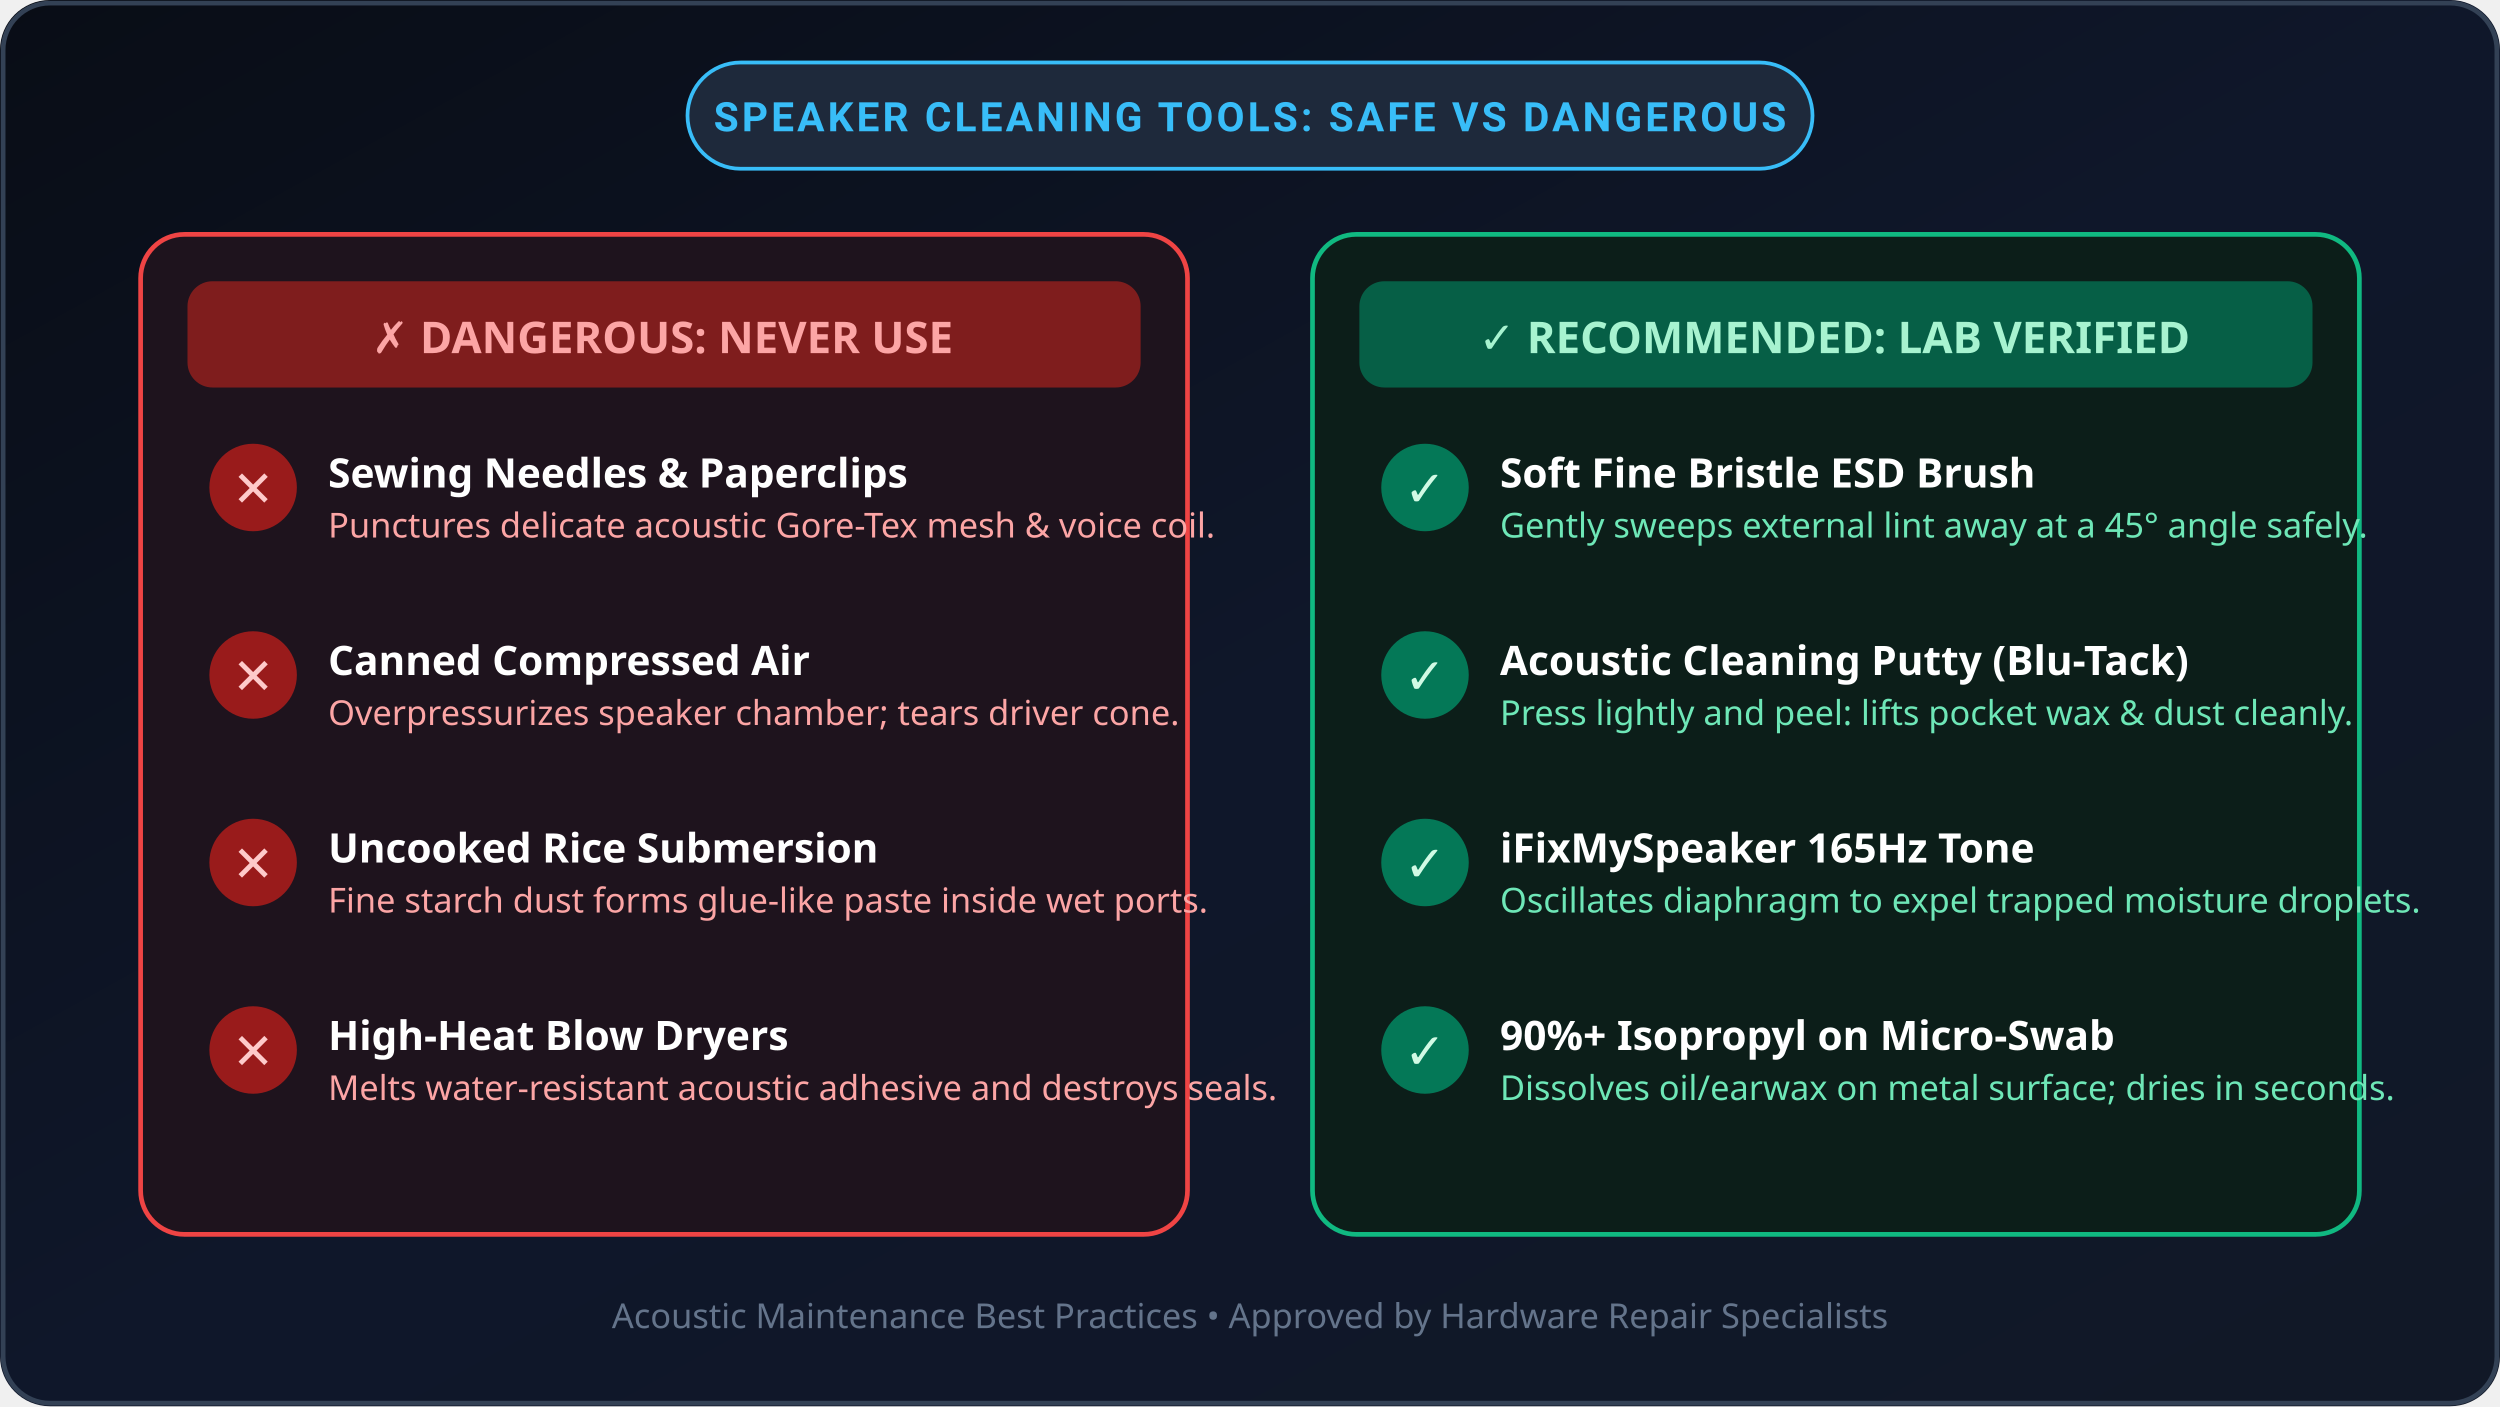
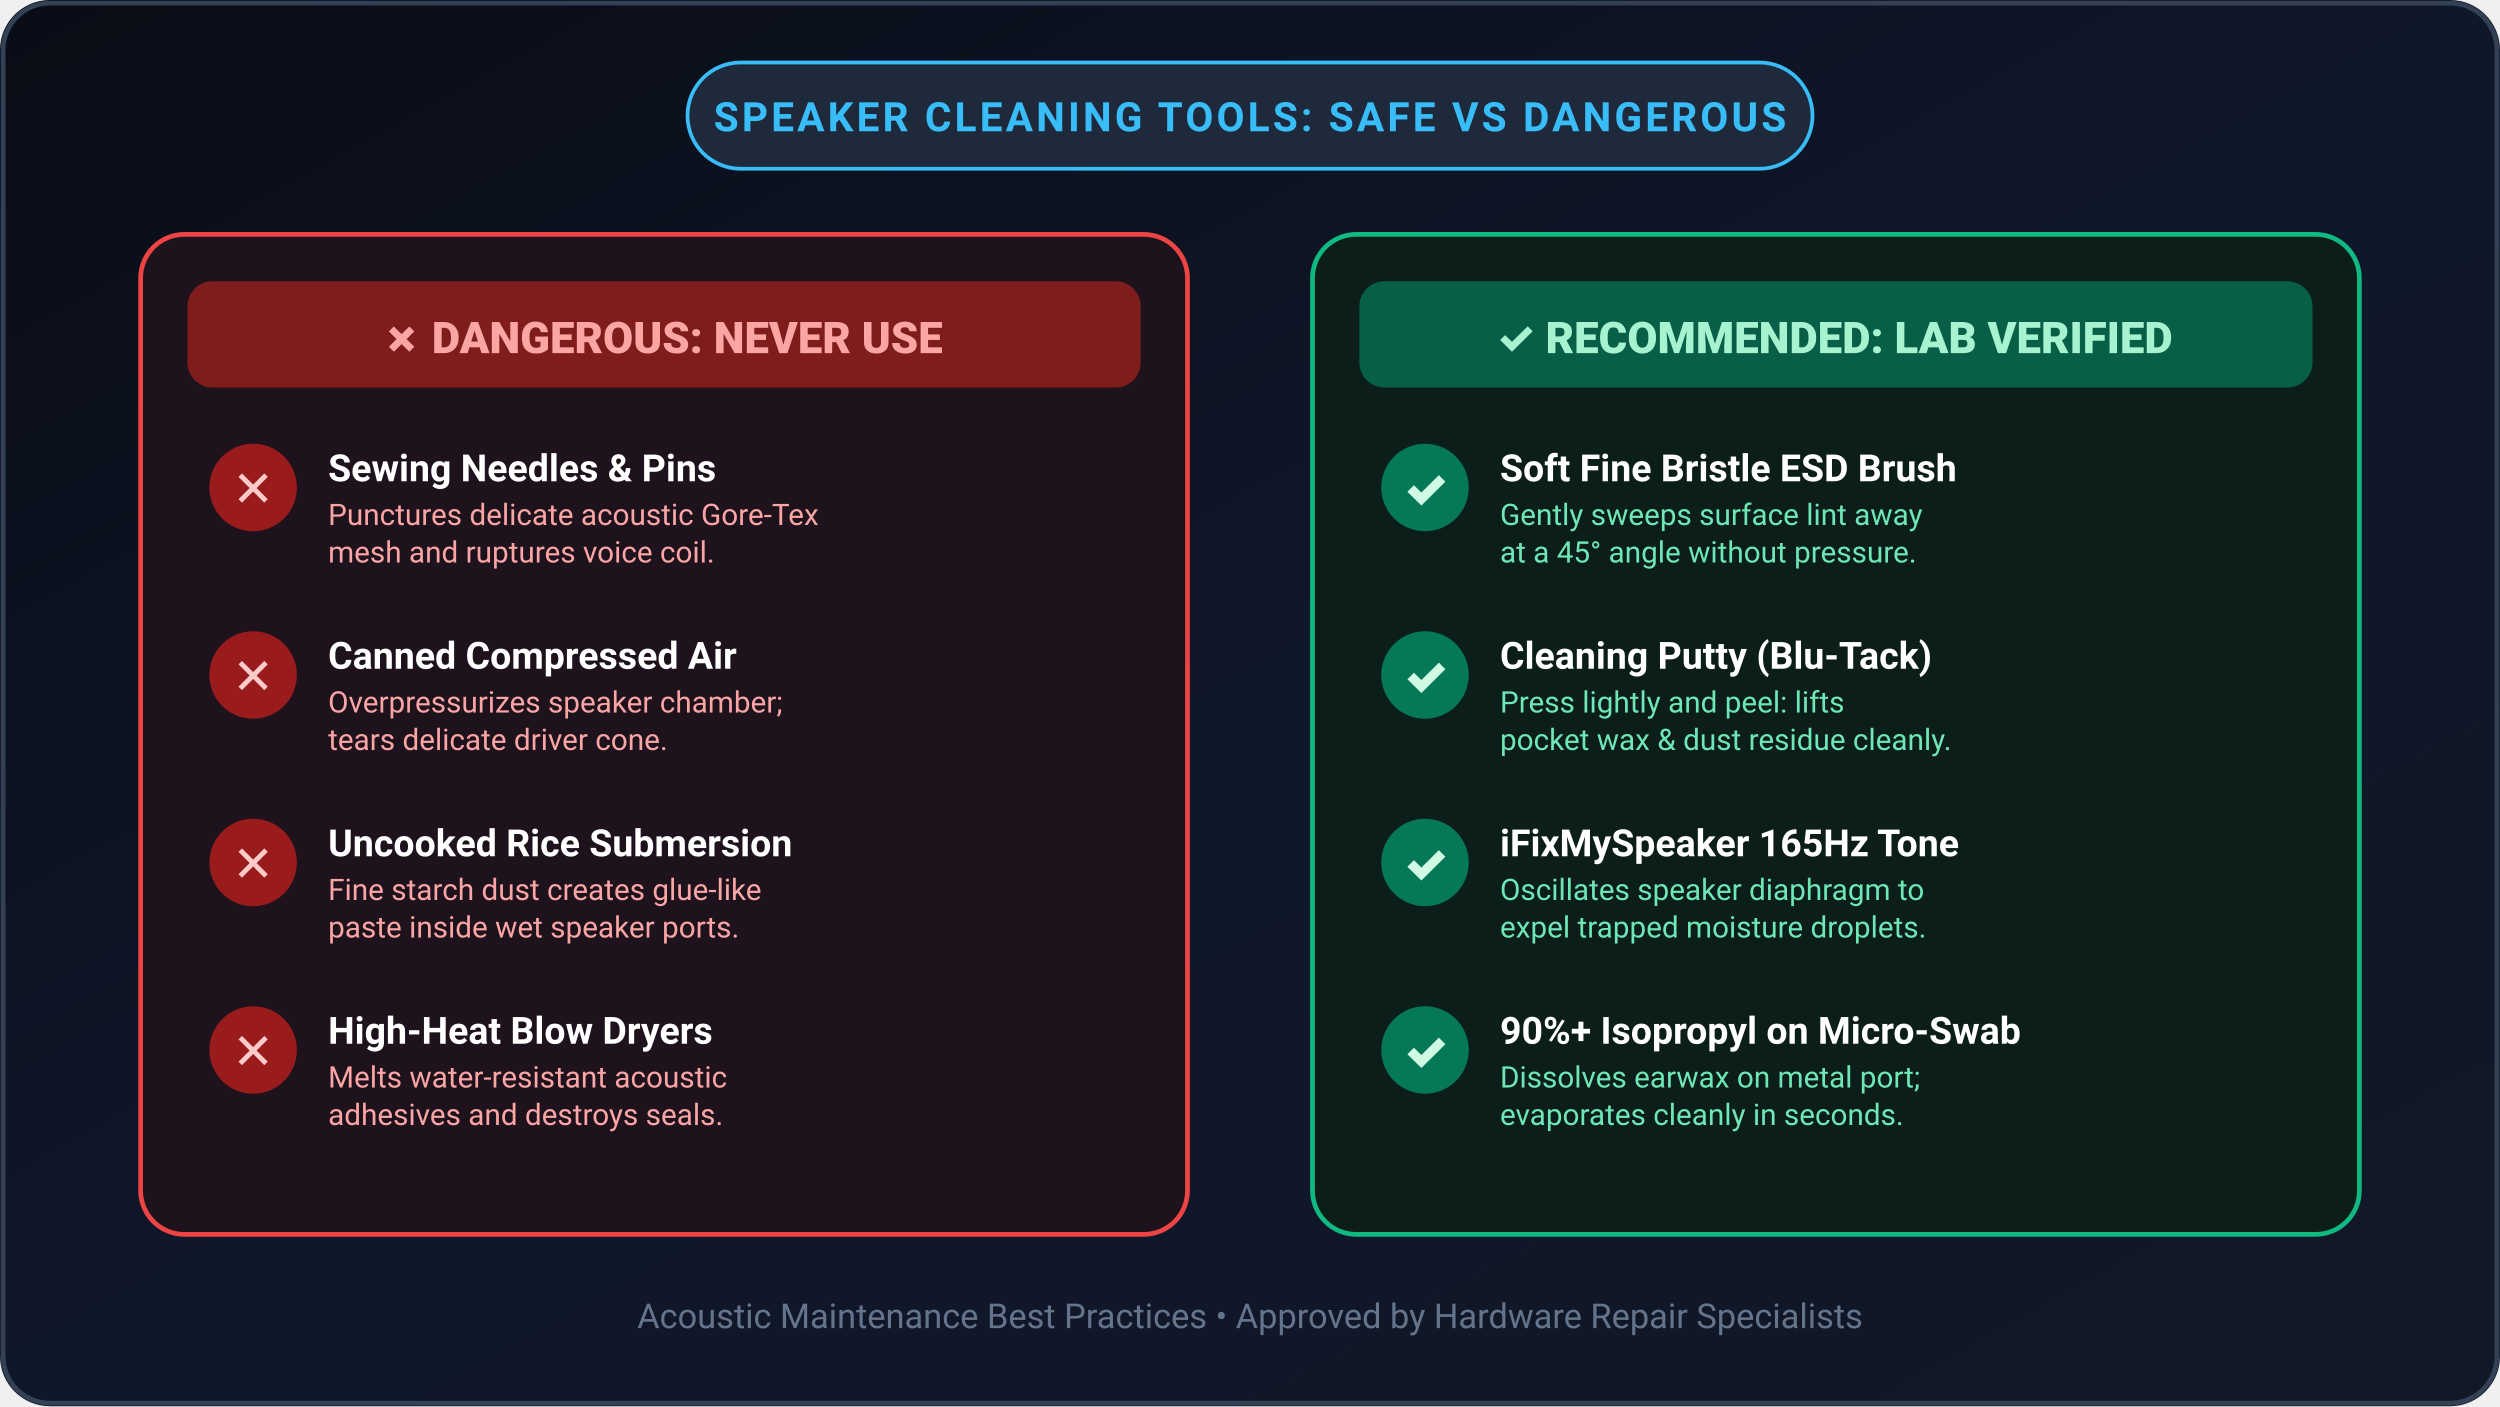
- <svg xmlns="http://www.w3.org/2000/svg" viewBox="0 0 800 450" width="800" height="450">
+ <svg xmlns="http://www.w3.org/2000/svg" viewBox="0 0 800 450" width="100%" height="100%" preserveAspectRatio="xMidYMid meet">
  <defs>
    <linearGradient id="bgGrad5" x1="0%" y1="0%" x2="100%" y2="100%">
      <stop offset="0%" stop-color="#090d16" />
      <stop offset="50%" stop-color="#0f172a" />
      <stop offset="100%" stop-color="#111827" />
    </linearGradient>
  </defs>
  <rect width="800" height="450" fill="url(#bgGrad5)" rx="16" />
  <rect x="1" y="1" width="798" height="448" fill="none" stroke="#334155" stroke-width="1.5" rx="15" />
  <rect x="220" y="20" width="360" height="34" rx="17" fill="#1e293b" stroke="#38bdf8" stroke-width="1.2" />
  <text x="400" y="42" font-family="-apple-system, BlinkMacSystemFont, 'Segoe UI', Roboto, sans-serif" font-size="13" font-weight="700" fill="#38bdf8" text-anchor="middle" letter-spacing="1">SPEAKER CLEANING TOOLS: SAFE VS DANGEROUS</text>
  <g transform="translate(45, 75)">
    <rect x="0" y="0" width="335" height="320" rx="14" fill="#1e131d" stroke="#ef4444" stroke-width="1.5" />
    <rect x="15" y="15" width="305" height="34" rx="8" fill="#7f1d1d" />
-     <text x="167" y="38" font-family="sans-serif" font-size="14" font-weight="800" fill="#fca5a5" text-anchor="middle">✗ DANGEROUS: NEVER USE</text>
+     <text x="167" y="38" font-family="-apple-system, BlinkMacSystemFont, 'Segoe UI', Roboto, sans-serif" font-size="14" font-weight="800" fill="#fca5a5" text-anchor="middle">✗ DANGEROUS: NEVER USE</text>
    <g transform="translate(20, 65)">
      <circle cx="16" cy="16" r="14" fill="#991b1b" />
-       <text x="16" y="22" font-family="sans-serif" font-size="16" font-weight="900" fill="#fecaca" text-anchor="middle">✕</text>
-       <text x="40" y="16" font-family="sans-serif" font-size="13" font-weight="700" fill="#ffffff">Sewing Needles &amp; Paperclips</text>
-       <text x="40" y="32" font-family="sans-serif" font-size="11" fill="#fca5a5">Punctures delicate acoustic Gore-Tex mesh &amp; voice coil.</text>
+       <text x="16" y="22" font-family="-apple-system, BlinkMacSystemFont, 'Segoe UI', Roboto, sans-serif" font-size="16" font-weight="900" fill="#fecaca" text-anchor="middle">✕</text>
+       <text x="40" y="14" font-family="-apple-system, BlinkMacSystemFont, 'Segoe UI', Roboto, sans-serif" font-size="12" font-weight="700" fill="#ffffff">Sewing Needles &amp; Pins</text>
+       <text x="40" y="28" font-family="-apple-system, BlinkMacSystemFont, 'Segoe UI', Roboto, sans-serif" font-size="9.5" fill="#fca5a5">
+         <tspan x="40" dy="0">Punctures delicate acoustic Gore-Tex</tspan>
+         <tspan x="40" dy="12">mesh and ruptures voice coil.</tspan>
+       </text>
    </g>
    <g transform="translate(20, 125)">
      <circle cx="16" cy="16" r="14" fill="#991b1b" />
-       <text x="16" y="22" font-family="sans-serif" font-size="16" font-weight="900" fill="#fecaca" text-anchor="middle">✕</text>
-       <text x="40" y="16" font-family="sans-serif" font-size="13" font-weight="700" fill="#ffffff">Canned Compressed Air</text>
-       <text x="40" y="32" font-family="sans-serif" font-size="11" fill="#fca5a5">Overpressurizes speaker chamber; tears driver cone.</text>
+       <text x="16" y="22" font-family="-apple-system, BlinkMacSystemFont, 'Segoe UI', Roboto, sans-serif" font-size="16" font-weight="900" fill="#fecaca" text-anchor="middle">✕</text>
+       <text x="40" y="14" font-family="-apple-system, BlinkMacSystemFont, 'Segoe UI', Roboto, sans-serif" font-size="12" font-weight="700" fill="#ffffff">Canned Compressed Air</text>
+       <text x="40" y="28" font-family="-apple-system, BlinkMacSystemFont, 'Segoe UI', Roboto, sans-serif" font-size="9.5" fill="#fca5a5">
+         <tspan x="40" dy="0">Overpressurizes speaker chamber;</tspan>
+         <tspan x="40" dy="12">tears delicate driver cone.</tspan>
+       </text>
    </g>
    <g transform="translate(20, 185)">
      <circle cx="16" cy="16" r="14" fill="#991b1b" />
-       <text x="16" y="22" font-family="sans-serif" font-size="16" font-weight="900" fill="#fecaca" text-anchor="middle">✕</text>
-       <text x="40" y="16" font-family="sans-serif" font-size="13" font-weight="700" fill="#ffffff">Uncooked Rice Submersion</text>
-       <text x="40" y="32" font-family="sans-serif" font-size="11" fill="#fca5a5">Fine starch dust forms glue-like paste inside wet ports.</text>
+       <text x="16" y="22" font-family="-apple-system, BlinkMacSystemFont, 'Segoe UI', Roboto, sans-serif" font-size="16" font-weight="900" fill="#fecaca" text-anchor="middle">✕</text>
+       <text x="40" y="14" font-family="-apple-system, BlinkMacSystemFont, 'Segoe UI', Roboto, sans-serif" font-size="12" font-weight="700" fill="#ffffff">Uncooked Rice Submersion</text>
+       <text x="40" y="28" font-family="-apple-system, BlinkMacSystemFont, 'Segoe UI', Roboto, sans-serif" font-size="9.5" fill="#fca5a5">
+         <tspan x="40" dy="0">Fine starch dust creates glue-like</tspan>
+         <tspan x="40" dy="12">paste inside wet speaker ports.</tspan>
+       </text>
    </g>
    <g transform="translate(20, 245)">
      <circle cx="16" cy="16" r="14" fill="#991b1b" />
-       <text x="16" y="22" font-family="sans-serif" font-size="16" font-weight="900" fill="#fecaca" text-anchor="middle">✕</text>
-       <text x="40" y="16" font-family="sans-serif" font-size="13" font-weight="700" fill="#ffffff">High-Heat Blow Dryers</text>
-       <text x="40" y="32" font-family="sans-serif" font-size="11" fill="#fca5a5">Melts water-resistant acoustic adhesive and destroys seals.</text>
+       <text x="16" y="22" font-family="-apple-system, BlinkMacSystemFont, 'Segoe UI', Roboto, sans-serif" font-size="16" font-weight="900" fill="#fecaca" text-anchor="middle">✕</text>
+       <text x="40" y="14" font-family="-apple-system, BlinkMacSystemFont, 'Segoe UI', Roboto, sans-serif" font-size="12" font-weight="700" fill="#ffffff">High-Heat Blow Dryers</text>
+       <text x="40" y="28" font-family="-apple-system, BlinkMacSystemFont, 'Segoe UI', Roboto, sans-serif" font-size="9.5" fill="#fca5a5">
+         <tspan x="40" dy="0">Melts water-resistant acoustic</tspan>
+         <tspan x="40" dy="12">adhesives and destroys seals.</tspan>
+       </text>
    </g>
  </g>
  <g transform="translate(420, 75)">
    <rect x="0" y="0" width="335" height="320" rx="14" fill="#0c1e19" stroke="#10b981" stroke-width="1.5" />
    <rect x="15" y="15" width="305" height="34" rx="8" fill="#065f46" />
-     <text x="167" y="38" font-family="sans-serif" font-size="14" font-weight="800" fill="#a7f3d0" text-anchor="middle">✓ RECOMMENDED: LAB VERIFIED</text>
+     <text x="167" y="38" font-family="-apple-system, BlinkMacSystemFont, 'Segoe UI', Roboto, sans-serif" font-size="14" font-weight="800" fill="#a7f3d0" text-anchor="middle">✓ RECOMMENDED: LAB VERIFIED</text>
    <g transform="translate(20, 65)">
      <circle cx="16" cy="16" r="14" fill="#047857" />
-       <text x="16" y="22" font-family="sans-serif" font-size="16" font-weight="900" fill="#d1fae5" text-anchor="middle">✓</text>
-       <text x="40" y="16" font-family="sans-serif" font-size="13" font-weight="700" fill="#ffffff">Soft Fine Bristle ESD Brush</text>
-       <text x="40" y="32" font-family="sans-serif" font-size="11" fill="#6ee7b7">Gently sweeps external lint away at a 45° angle safely.</text>
+       <text x="16" y="22" font-family="-apple-system, BlinkMacSystemFont, 'Segoe UI', Roboto, sans-serif" font-size="16" font-weight="900" fill="#d1fae5" text-anchor="middle">✓</text>
+       <text x="40" y="14" font-family="-apple-system, BlinkMacSystemFont, 'Segoe UI', Roboto, sans-serif" font-size="12" font-weight="700" fill="#ffffff">Soft Fine Bristle ESD Brush</text>
+       <text x="40" y="28" font-family="-apple-system, BlinkMacSystemFont, 'Segoe UI', Roboto, sans-serif" font-size="9.5" fill="#6ee7b7">
+         <tspan x="40" dy="0">Gently sweeps surface lint away</tspan>
+         <tspan x="40" dy="12">at a 45° angle without pressure.</tspan>
+       </text>
    </g>
    <g transform="translate(20, 125)">
      <circle cx="16" cy="16" r="14" fill="#047857" />
-       <text x="16" y="22" font-family="sans-serif" font-size="16" font-weight="900" fill="#d1fae5" text-anchor="middle">✓</text>
-       <text x="40" y="16" font-family="sans-serif" font-size="13" font-weight="700" fill="#ffffff">Acoustic Cleaning Putty (Blu-Tack)</text>
-       <text x="40" y="32" font-family="sans-serif" font-size="11" fill="#6ee7b7">Press lightly and peel: lifts pocket wax &amp; dust cleanly.</text>
+       <text x="16" y="22" font-family="-apple-system, BlinkMacSystemFont, 'Segoe UI', Roboto, sans-serif" font-size="16" font-weight="900" fill="#d1fae5" text-anchor="middle">✓</text>
+       <text x="40" y="14" font-family="-apple-system, BlinkMacSystemFont, 'Segoe UI', Roboto, sans-serif" font-size="12" font-weight="700" fill="#ffffff">Cleaning Putty (Blu-Tack)</text>
+       <text x="40" y="28" font-family="-apple-system, BlinkMacSystemFont, 'Segoe UI', Roboto, sans-serif" font-size="9.5" fill="#6ee7b7">
+         <tspan x="40" dy="0">Press lightly and peel: lifts</tspan>
+         <tspan x="40" dy="12">pocket wax &amp; dust residue cleanly.</tspan>
+       </text>
    </g>
    <g transform="translate(20, 185)">
      <circle cx="16" cy="16" r="14" fill="#047857" />
-       <text x="16" y="22" font-family="sans-serif" font-size="16" font-weight="900" fill="#d1fae5" text-anchor="middle">✓</text>
-       <text x="40" y="16" font-family="sans-serif" font-size="13" font-weight="700" fill="#ffffff">iFixMySpeaker 165Hz Tone</text>
-       <text x="40" y="32" font-family="sans-serif" font-size="11" fill="#6ee7b7">Oscillates diaphragm to expel trapped moisture droplets.</text>
+       <text x="16" y="22" font-family="-apple-system, BlinkMacSystemFont, 'Segoe UI', Roboto, sans-serif" font-size="16" font-weight="900" fill="#d1fae5" text-anchor="middle">✓</text>
+       <text x="40" y="14" font-family="-apple-system, BlinkMacSystemFont, 'Segoe UI', Roboto, sans-serif" font-size="12" font-weight="700" fill="#ffffff">iFixMySpeaker 165Hz Tone</text>
+       <text x="40" y="28" font-family="-apple-system, BlinkMacSystemFont, 'Segoe UI', Roboto, sans-serif" font-size="9.5" fill="#6ee7b7">
+         <tspan x="40" dy="0">Oscillates speaker diaphragm to</tspan>
+         <tspan x="40" dy="12">expel trapped moisture droplets.</tspan>
+       </text>
    </g>
    <g transform="translate(20, 245)">
      <circle cx="16" cy="16" r="14" fill="#047857" />
-       <text x="16" y="22" font-family="sans-serif" font-size="16" font-weight="900" fill="#d1fae5" text-anchor="middle">✓</text>
-       <text x="40" y="16" font-family="sans-serif" font-size="13" font-weight="700" fill="#ffffff">90%+ Isopropyl on Micro-Swab</text>
-       <text x="40" y="32" font-family="sans-serif" font-size="11" fill="#6ee7b7">Dissolves oil/earwax on metal surface; dries in seconds.</text>
+       <text x="16" y="22" font-family="-apple-system, BlinkMacSystemFont, 'Segoe UI', Roboto, sans-serif" font-size="16" font-weight="900" fill="#d1fae5" text-anchor="middle">✓</text>
+       <text x="40" y="14" font-family="-apple-system, BlinkMacSystemFont, 'Segoe UI', Roboto, sans-serif" font-size="12" font-weight="700" fill="#ffffff">90%+ Isopropyl on Micro-Swab</text>
+       <text x="40" y="28" font-family="-apple-system, BlinkMacSystemFont, 'Segoe UI', Roboto, sans-serif" font-size="9.5" fill="#6ee7b7">
+         <tspan x="40" dy="0">Dissolves earwax on metal port;</tspan>
+         <tspan x="40" dy="12">evaporates cleanly in seconds.</tspan>
+       </text>
    </g>
  </g>
-   <text x="400" y="425" font-family="sans-serif" font-size="11" fill="#64748b" text-anchor="middle">Acoustic Maintenance Best Practices • Approved by Hardware Repair Specialists</text>
+   <text x="400" y="425" font-family="-apple-system, BlinkMacSystemFont, 'Segoe UI', Roboto, sans-serif" font-size="11" fill="#64748b" text-anchor="middle">Acoustic Maintenance Best Practices • Approved by Hardware Repair Specialists</text>
</svg>
